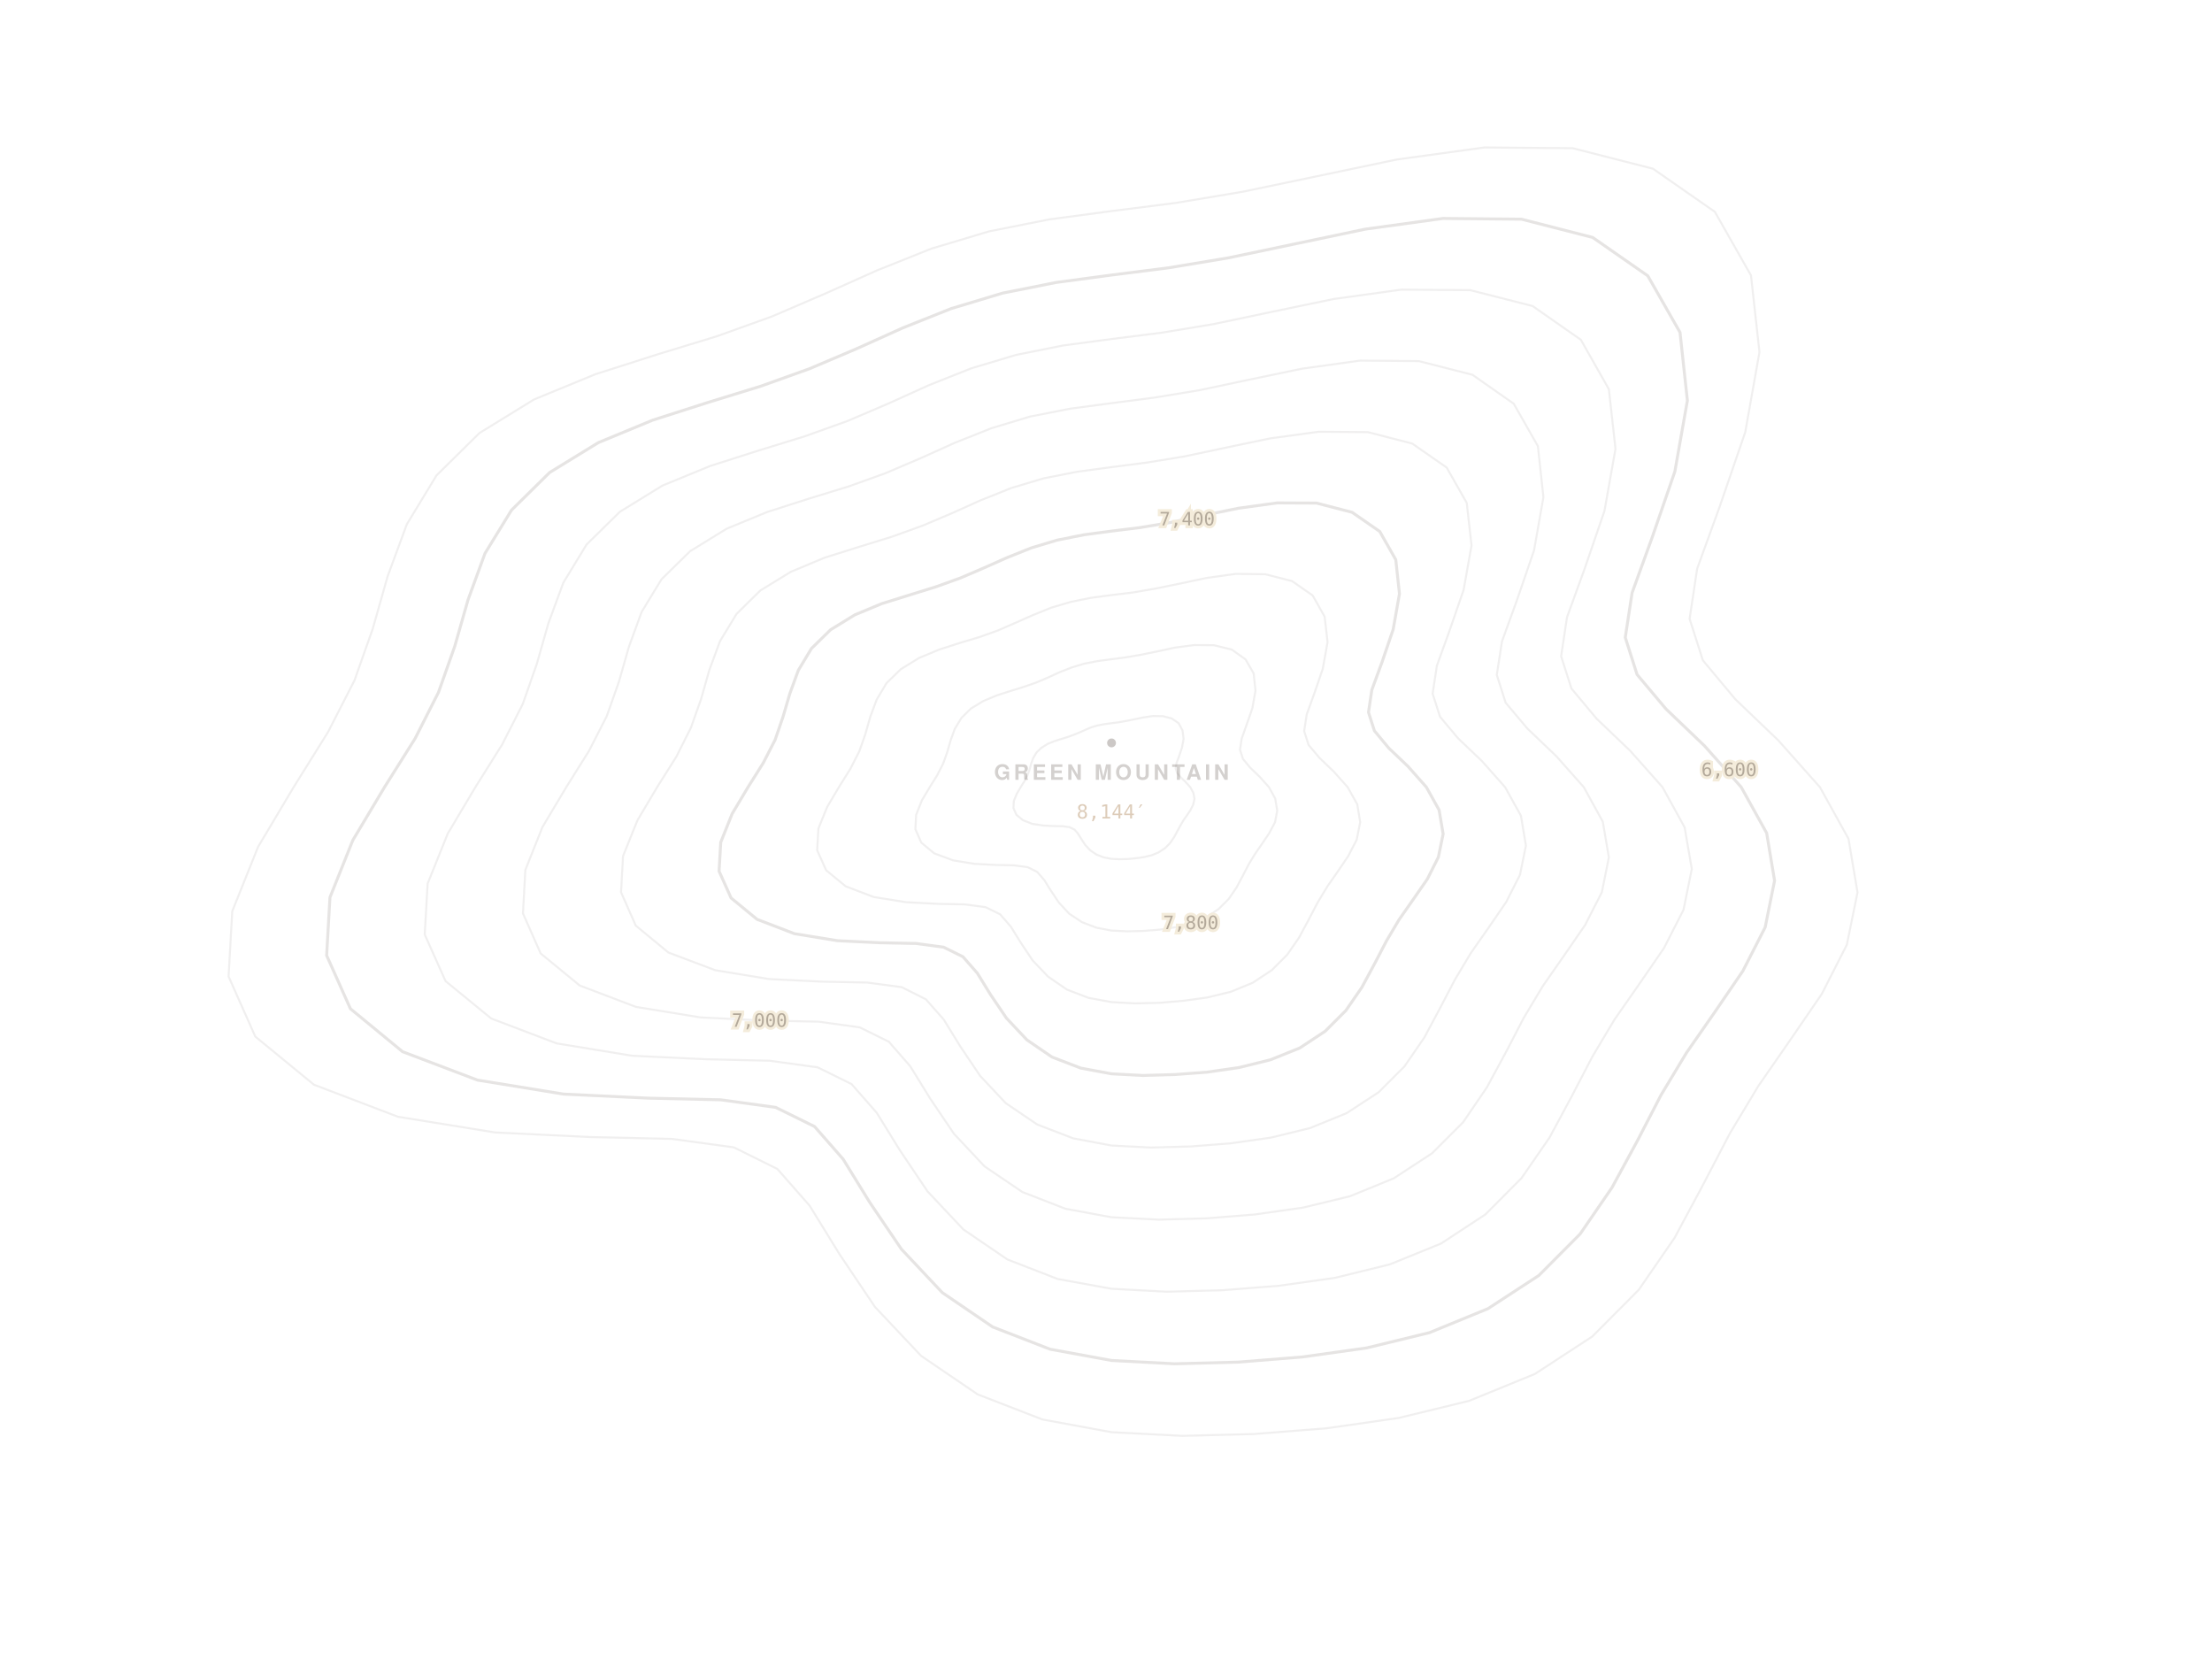
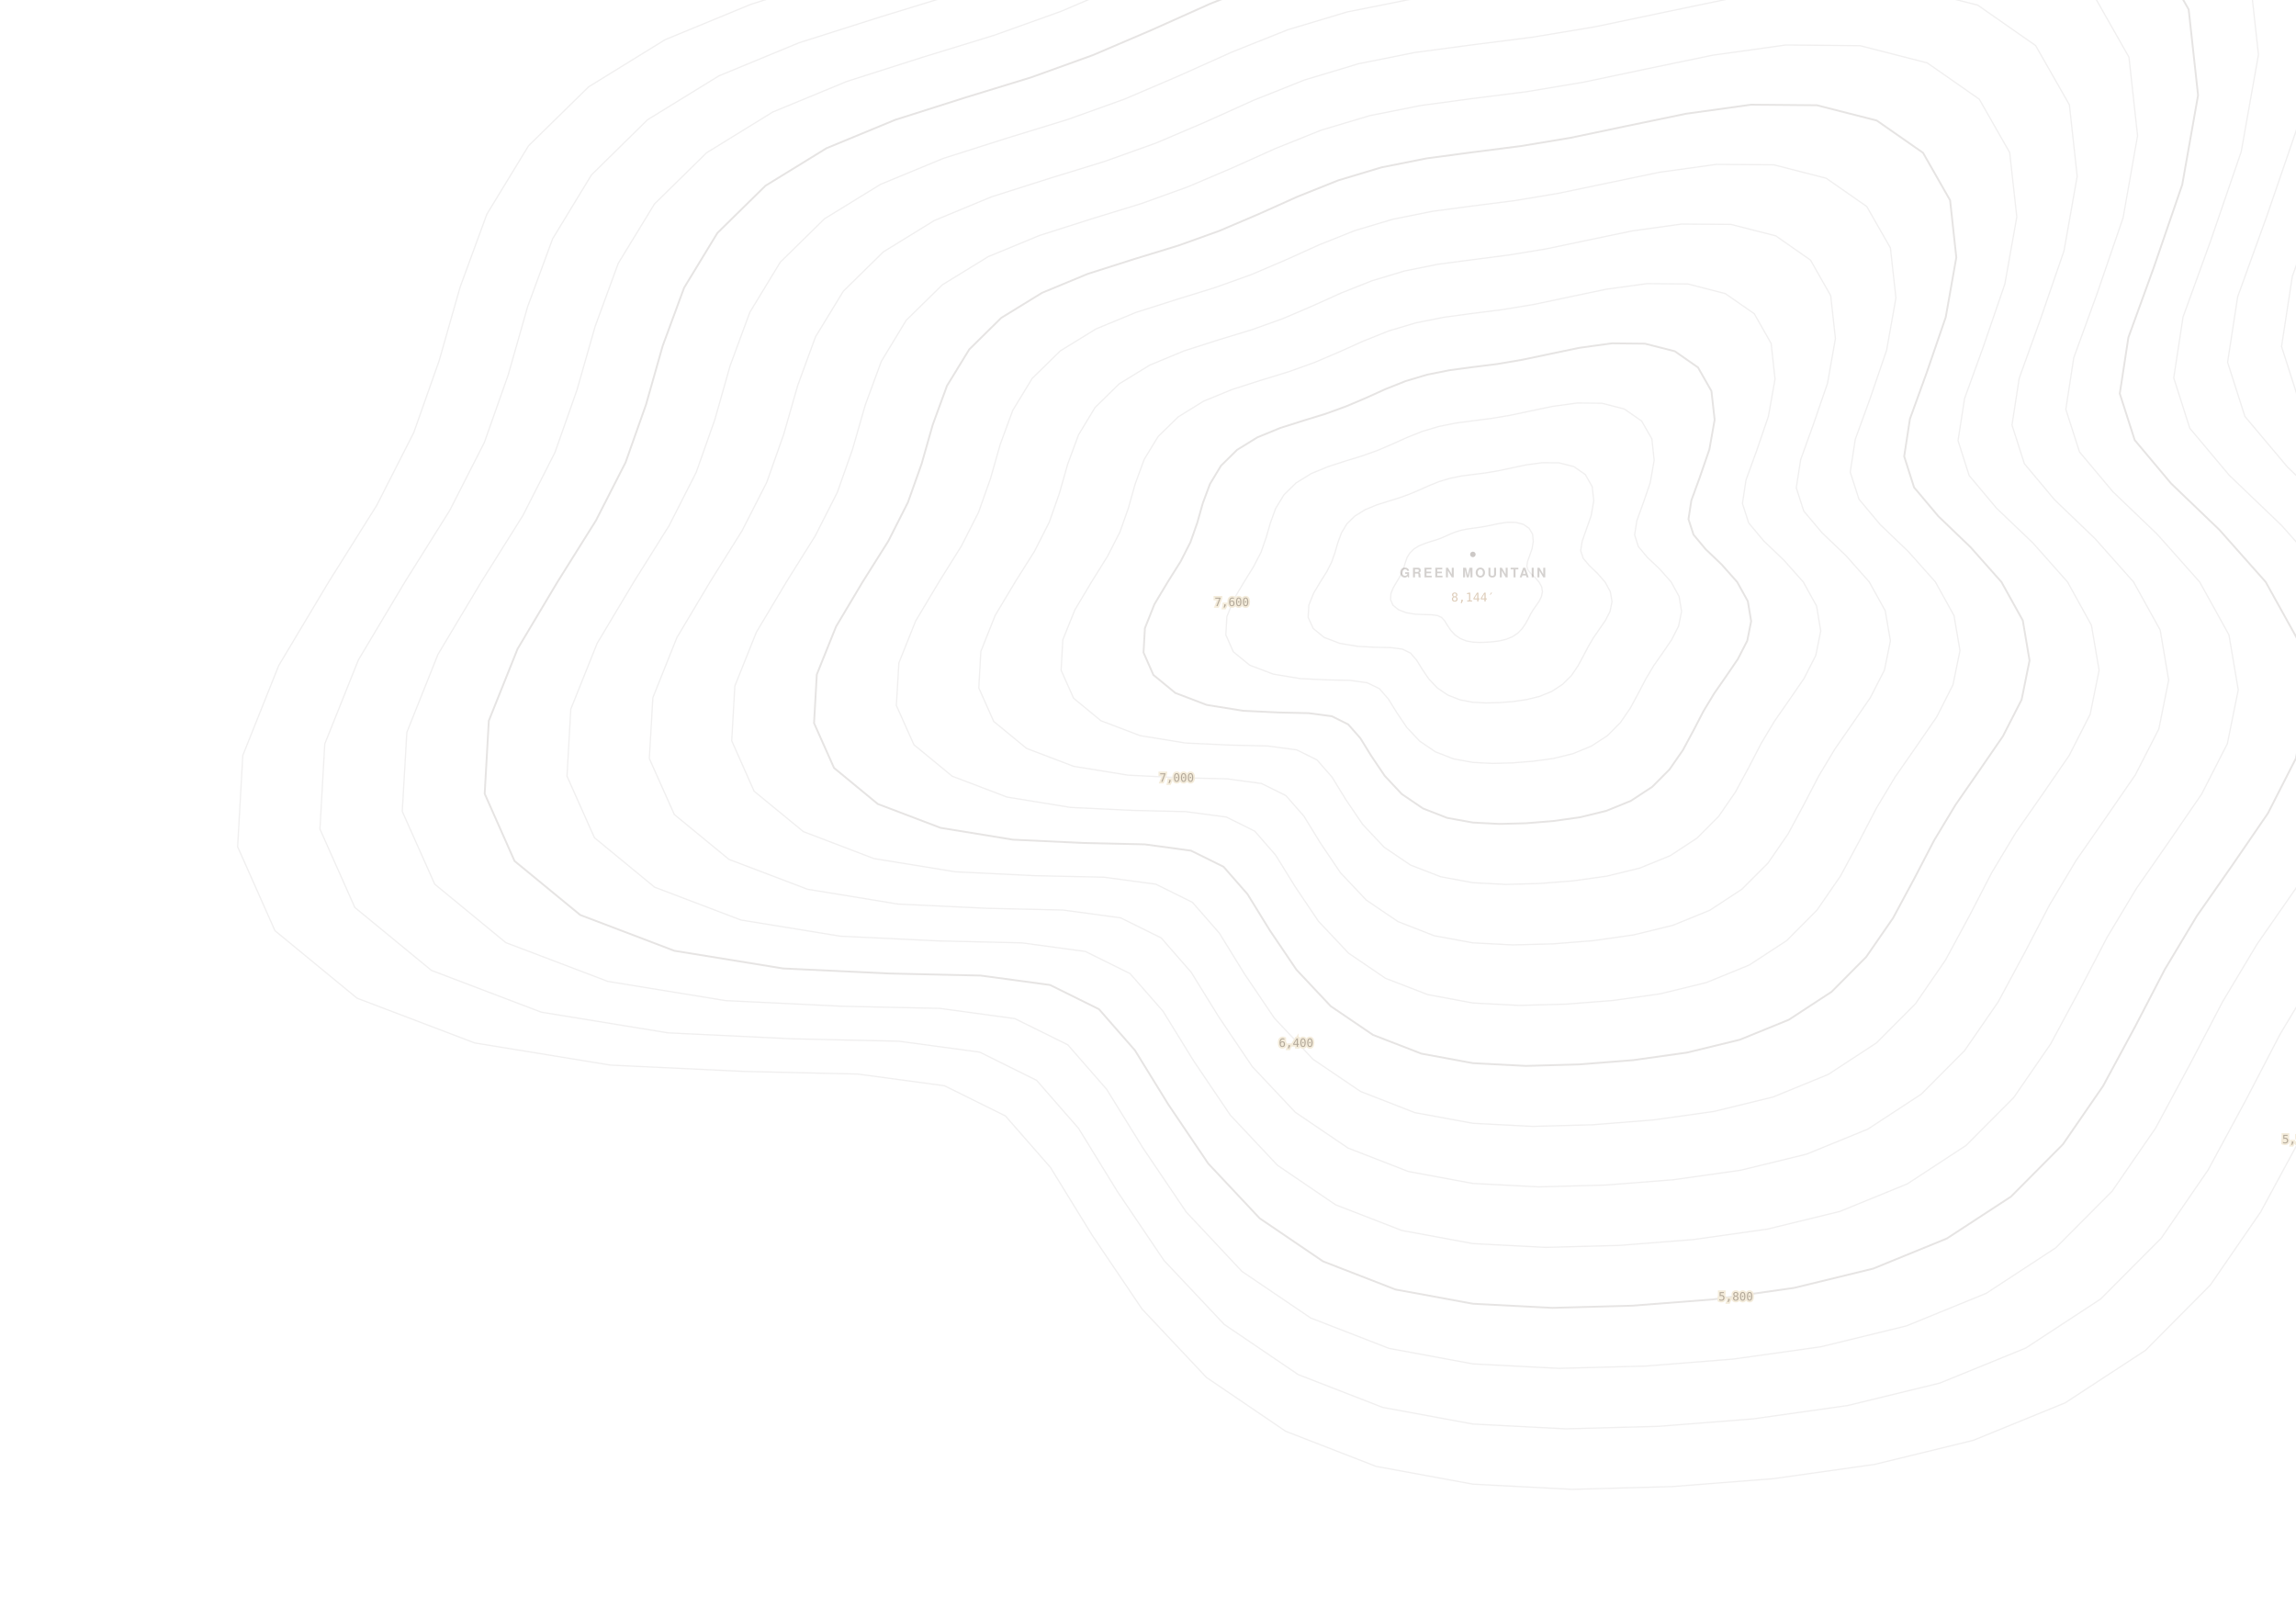
- <svg xmlns="http://www.w3.org/2000/svg" width="1200" height="900" viewBox="0 0 1200 900">
+ <svg xmlns="http://www.w3.org/2000/svg" width="2000" height="1400" viewBox="0 0 2000 1400">
  <style>
  .c  { fill:none; stroke:#2A1B11; stroke-opacity:0.07; stroke-width:1.1; }
  .ix { fill:none; stroke:#2A1B11; stroke-opacity:0.12; stroke-width:1.6; }
  .ct { font:500 10px 'IBM Plex Mono',ui-monospace,monospace; fill:#2A1B11; fill-opacity:0.32;
        stroke:#F4ECDB; stroke-width:3; paint-order:stroke; }
  .pk { font:600 11.5px 'Inter Tight','Helvetica Neue',sans-serif; letter-spacing:0.15em; fill:#2A1B11; fill-opacity:0.2; }
  .el { font:500 10.5px 'IBM Plex Mono',ui-monospace,monospace; fill:#9C6A33; fill-opacity:0.34; }
  .dot { fill:#2A1B11; fill-opacity:0.24; }
</style>
-   <path class="c" d="M645.7,427.0 L647.4,430.1 L648.0,433.3 L647.3,436.5 L645.8,439.5 L643.9,442.3 L642.0,445.0 L640.3,447.9 L638.7,450.9 L636.9,454.2 L634.8,457.3 L632.0,460.1 L628.5,462.4 L624.6,464.0 L620.3,465.0 L615.9,465.6 L611.6,466.0 L607.3,466.1 L603.0,465.9 L598.8,465.1 L594.9,463.6 L591.5,461.3 L588.7,458.3 L586.6,455.1 L584.8,452.2 L582.9,450.0 L580.2,448.7 L576.5,448.2 L571.6,448.1 L565.8,447.8 L560.0,446.9 L554.9,444.9 L551.4,442.0 L549.8,438.4 L550.0,434.5 L551.6,430.6 L553.7,427.0 L555.8,423.7 L557.4,420.6 L558.5,417.5 L559.4,414.3 L560.5,411.2 L562.3,408.2 L564.9,405.7 L568.2,403.6 L571.9,402.1 L575.6,400.9 L579.2,399.8 L582.5,398.6 L585.7,397.3 L588.8,395.9 L592.1,394.5 L595.6,393.5 L599.3,392.8 L603.0,392.3 L606.9,391.8 L610.9,391.1 L615.3,390.2 L620.2,389.2 L625.5,388.4 L630.8,388.5 L635.6,389.7 L639.4,392.3 L641.5,396.2 L642.1,400.8 L641.2,405.6 L639.7,410.1 L638.3,413.8 L637.8,416.9 L638.6,419.4 L640.6,421.7 L643.2,424.2 L645.7,427.0 Z" />
-   <path class="c" d="M688.4,427.0 L691.8,433.2 L692.9,439.7 L691.7,446.0 L688.6,451.9 L684.8,457.5 L681.0,463.0 L677.5,468.7 L674.3,474.9 L670.9,481.3 L666.6,487.6 L661.0,493.2 L654.0,497.7 L646.1,501.0 L637.6,503.0 L628.9,504.3 L620.2,505.0 L611.6,505.2 L603.0,504.8 L594.7,503.2 L586.9,500.2 L580.0,495.6 L574.5,489.7 L570.2,483.3 L566.6,477.5 L562.7,473.0 L557.5,470.4 L550.0,469.4 L540.2,469.2 L528.7,468.6 L517.0,466.7 L506.8,462.9 L499.8,457.1 L496.6,449.8 L497.0,442.0 L500.1,434.2 L504.4,427.0 L508.5,420.4 L511.7,414.1 L513.9,407.9 L515.7,401.6 L518.0,395.3 L521.6,389.4 L526.8,384.3 L533.4,380.3 L540.8,377.2 L548.3,374.8 L555.4,372.6 L562.0,370.3 L568.4,367.6 L574.7,364.7 L581.3,362.1 L588.2,360.0 L595.5,358.6 L603.0,357.6 L610.7,356.6 L618.8,355.2 L627.7,353.4 L637.4,351.3 L648.0,349.9 L658.6,350.0 L668.3,352.4 L675.7,357.7 L680.1,365.3 L681.1,374.6 L679.4,384.2 L676.3,393.1 L673.6,400.7 L672.7,406.7 L674.3,411.7 L678.2,416.4 L683.4,421.4 L688.4,427.0 Z" />
-   <path class="c" d="M731.1,427.0 L736.3,436.3 L737.9,446.0 L736.0,455.5 L731.4,464.4 L725.7,472.8 L720.0,481.0 L714.8,489.6 L710.0,498.8 L704.8,508.5 L698.3,517.9 L689.9,526.3 L679.6,533.1 L667.7,538.0 L654.9,541.1 L641.8,542.9 L628.8,544.0 L615.8,544.3 L603.0,543.6 L590.5,541.3 L578.8,536.8 L568.6,529.8 L560.2,521.0 L553.8,511.4 L548.4,502.7 L542.6,496.0 L534.7,492.1 L523.5,490.6 L508.7,490.3 L491.5,489.4 L474.0,486.6 L458.8,480.8 L448.2,472.1 L443.3,461.2 L444.0,449.4 L448.7,437.8 L455.1,427.0 L461.3,417.1 L466.1,407.7 L469.4,398.4 L472.1,388.9 L475.6,379.5 L480.9,370.6 L488.7,363.0 L498.6,356.9 L509.7,352.3 L520.9,348.7 L531.6,345.5 L541.6,341.9 L551.0,337.8 L560.5,333.6 L570.4,329.6 L580.9,326.5 L591.8,324.3 L603.0,322.8 L614.6,321.4 L626.7,319.3 L640.0,316.6 L654.6,313.5 L670.4,311.3 L686.4,311.5 L700.9,315.2 L712.1,323.0 L718.6,334.5 L720.2,348.3 L717.6,362.8 L713.0,376.2 L708.9,387.5 L707.5,396.6 L709.9,404.1 L715.8,411.1 L723.6,418.6 L731.1,427.0 Z" />
-   <path class="ix" d="M773.8,427.0 L780.7,439.4 L782.9,452.4 L780.3,465.0 L774.3,476.9 L766.6,488.0 L758.9,499.0 L752.1,510.5 L745.7,522.8 L738.8,535.6 L730.1,548.2 L718.9,559.4 L705.1,568.5 L689.2,574.9 L672.2,579.1 L654.8,581.6 L637.4,582.9 L620.1,583.4 L603.0,582.5 L586.3,579.4 L570.7,573.4 L557.1,564.1 L546.0,552.3 L537.4,539.6 L530.2,527.9 L522.4,519.0 L511.9,513.8 L497.0,511.8 L477.3,511.4 L454.4,510.3 L431.0,506.5 L410.7,498.7 L396.6,487.1 L390.1,472.6 L391.0,456.9 L397.2,441.4 L405.8,427.0 L414.1,413.8 L420.5,401.3 L424.8,388.8 L428.5,376.2 L433.1,363.6 L440.2,351.8 L450.6,341.6 L463.8,333.5 L478.5,327.4 L493.6,322.7 L507.8,318.3 L521.1,313.5 L533.7,308.1 L546.3,302.5 L559.5,297.2 L573.5,293.0 L588.0,290.1 L603.0,288.1 L618.4,286.2 L634.6,283.5 L652.3,279.7 L671.8,275.7 L692.9,272.8 L714.2,272.9 L733.5,277.9 L748.5,288.3 L757.2,303.6 L759.2,322.1 L755.8,341.4 L749.7,359.3 L744.2,374.3 L742.4,386.4 L745.6,396.4 L753.4,405.8 L763.8,415.7 L773.8,427.0 Z" />
-   <path class="c" d="M816.5,427.0 L825.1,442.5 L827.8,458.7 L824.6,474.5 L817.1,489.3 L807.5,503.3 L797.9,517.0 L789.3,531.4 L781.3,546.7 L772.7,562.8 L761.9,578.5 L747.9,592.5 L730.6,603.8 L710.8,611.9 L689.5,617.1 L667.7,620.2 L646.0,621.9 L624.4,622.5 L603.0,621.4 L582.2,617.5 L562.7,610.0 L545.6,598.4 L531.7,583.6 L521.0,567.7 L512.0,553.1 L502.3,542.1 L489.2,535.5 L470.5,533.0 L445.9,532.5 L417.2,531.1 L388.0,526.3 L362.6,516.7 L344.9,502.1 L336.9,484.0 L338.0,464.4 L345.8,445.0 L356.5,427.0 L366.9,410.5 L374.8,394.8 L380.3,379.3 L384.8,363.5 L390.6,347.8 L399.6,333.0 L412.5,320.3 L429.0,310.2 L447.4,302.5 L466.2,296.6 L484.0,291.1 L500.6,285.1 L516.4,278.4 L532.2,271.3 L548.7,264.7 L566.1,259.5 L584.3,255.9 L603.0,253.4 L622.3,250.9 L642.5,247.6 L664.7,242.9 L689.1,237.8 L715.4,234.2 L742.0,234.4 L766.1,240.6 L784.8,253.6 L795.7,272.8 L798.3,295.9 L794.0,320.0 L786.3,342.3 L779.5,361.1 L777.2,376.3 L781.2,388.8 L791.0,400.5 L804.0,412.9 L816.5,427.0 Z" />
-   <path class="c" d="M859.2,427.0 L869.5,445.7 L872.8,465.1 L869.0,484.0 L859.9,501.8 L848.4,518.5 L836.9,535.0 L826.6,552.2 L817.0,570.7 L806.6,589.9 L793.7,608.8 L776.9,625.6 L756.1,639.2 L732.4,648.9 L706.8,655.1 L680.7,658.8 L654.6,660.9 L628.7,661.6 L603.0,660.3 L578.0,655.7 L554.6,646.6 L534.1,632.7 L517.5,615.0 L504.6,595.9 L493.8,578.4 L482.2,565.1 L466.4,557.3 L444.0,554.2 L414.5,553.6 L380.0,551.9 L345.0,546.2 L314.5,534.6 L293.3,517.2 L283.7,495.5 L285.0,471.9 L294.3,448.6 L307.2,427.0 L319.6,407.2 L329.2,388.4 L335.8,369.7 L341.2,350.8 L348.1,331.9 L358.9,314.2 L374.4,299.0 L394.2,286.8 L416.3,277.7 L438.8,270.5 L460.3,263.9 L480.1,256.8 L499.1,248.7 L518.0,240.2 L537.8,232.3 L558.7,226.0 L580.5,221.7 L603.0,218.7 L626.1,215.7 L650.5,211.7 L677.0,206.1 L706.3,200.0 L737.9,195.6 L769.8,195.9 L798.8,203.3 L821.2,219.0 L834.3,242.0 L837.3,269.7 L832.2,298.6 L823.0,325.4 L814.8,348.0 L812.0,366.1 L816.8,381.2 L828.6,395.2 L844.2,410.1 L859.2,427.0 Z" />
-   <path class="c" d="M901.9,427.0 L913.9,448.8 L917.8,471.4 L913.3,493.5 L902.7,514.3 L889.3,533.8 L875.9,553.0 L863.9,573.1 L852.7,594.6 L840.6,617.1 L825.4,639.1 L805.8,658.8 L781.7,674.6 L753.9,685.9 L724.1,693.2 L693.6,697.5 L663.1,699.9 L632.9,700.7 L603.0,699.1 L573.8,693.8 L546.5,683.2 L522.6,666.9 L503.2,646.3 L488.2,624.0 L475.6,603.6 L462.0,588.1 L443.6,579.0 L417.5,575.4 L383.1,574.6 L342.9,572.7 L302.0,566.0 L266.5,552.5 L241.7,532.2 L230.4,506.9 L232.0,479.3 L242.9,452.2 L257.9,427.0 L272.4,403.9 L283.6,381.9 L291.2,360.2 L297.5,338.1 L305.6,316.1 L318.2,295.4 L336.3,277.6 L359.4,263.4 L385.2,252.8 L411.5,244.4 L436.5,236.7 L459.7,228.4 L481.7,219.0 L503.8,209.0 L526.9,199.8 L551.3,192.5 L576.8,187.4 L603.0,183.9 L630.0,180.5 L658.4,175.8 L689.3,169.3 L723.5,162.2 L760.3,157.1 L797.6,157.4 L831.4,166.0 L857.6,184.3 L872.8,211.1 L876.4,243.5 L870.4,277.2 L859.7,308.4 L850.1,334.8 L846.9,356.0 L852.5,373.5 L866.2,389.9 L884.4,407.3 L901.9,427.0 Z" />
-   <path class="ix" d="M944.6,427.0 L958.4,451.9 L962.7,477.7 L957.6,503.0 L945.5,526.7 L930.2,549.1 L914.9,571.1 L901.1,594.0 L888.4,618.6 L874.5,644.2 L857.2,669.4 L834.8,691.9 L807.2,709.9 L775.5,722.9 L741.4,731.2 L706.5,736.1 L671.7,738.9 L637.2,739.8 L603.0,738.0 L569.7,731.9 L538.5,719.8 L511.2,701.2 L489.0,677.6 L471.8,652.2 L457.4,628.8 L441.9,611.1 L420.8,600.7 L391.0,596.6 L351.6,595.7 L305.7,593.5 L259.0,585.9 L218.4,570.5 L190.1,547.2 L177.2,518.3 L179.0,486.8 L191.4,455.8 L208.6,427.0 L225.2,400.6 L237.9,375.5 L246.7,350.6 L253.9,325.4 L263.1,300.2 L277.5,276.7 L298.2,256.3 L324.6,240.1 L354.1,227.9 L384.1,218.3 L412.7,209.5 L439.2,200.0 L464.4,189.3 L489.7,177.9 L516.0,167.4 L543.9,159.0 L573.1,153.2 L603.0,149.2 L633.8,145.3 L666.3,139.9 L701.6,132.5 L740.7,124.3 L782.8,118.5 L825.4,118.9 L864.0,128.8 L893.9,149.6 L911.4,180.3 L915.4,217.3 L908.6,255.8 L896.3,291.5 L885.4,321.6 L881.7,345.8 L888.1,365.9 L903.8,384.6 L924.6,404.5 L944.6,427.0 Z" />
-   <path class="c" d="M987.3,427.0 L1002.8,455.0 L1007.7,484.1 L1001.9,512.5 L988.3,539.2 L971.1,564.3 L953.9,589.1 L938.4,614.9 L924.0,642.5 L908.5,671.4 L889.0,699.7 L863.8,725.0 L832.7,745.3 L797.0,759.9 L758.7,769.2 L719.5,774.8 L680.3,777.9 L641.5,778.9 L603.0,776.9 L565.5,770.0 L530.4,756.4 L499.7,735.5 L474.7,709.0 L455.4,680.3 L439.2,654.0 L421.7,634.1 L398.1,622.4 L364.5,617.8 L320.2,616.8 L268.5,614.3 L215.9,605.8 L170.3,588.4 L138.5,562.3 L124.0,529.7 L126.0,494.3 L140.0,459.4 L159.3,427.0 L177.9,397.2 L192.3,369.1 L202.2,341.1 L210.3,312.6 L220.7,284.4 L236.8,257.9 L260.1,234.9 L289.7,216.7 L323.0,203.0 L356.8,192.2 L388.9,182.4 L418.7,171.7 L447.1,159.5 L475.5,146.8 L505.2,134.9 L536.6,125.5 L569.3,119.0 L603.0,114.5 L637.7,110.1 L674.2,104.0 L714.0,95.7 L757.9,86.5 L805.3,80.0 L853.2,80.4 L896.7,91.5 L930.3,114.9 L949.9,149.4 L954.5,191.0 L946.8,234.4 L933.0,274.6 L920.7,308.5 L916.6,335.7 L923.8,358.2 L941.4,379.3 L964.8,401.7 L987.3,427.0 Z" />
-   <text class="ct" x="646" y="504" text-anchor="middle">7,800</text>
-   <text class="ct" x="644" y="285" text-anchor="middle">7,400</text>
-   <text class="ct" x="412" y="557" text-anchor="middle">7,000</text>
-   <text class="ct" x="938" y="421" text-anchor="middle">6,600</text>
-   <circle class="dot" cx="603" cy="403" r="2.4" />
-   <text class="pk" x="603" y="423" text-anchor="middle">GREEN MOUNTAIN</text>
-   <text class="el" x="603" y="444" text-anchor="middle">8,144′</text>
+   <path class="c" d="M1340.6,507.0 L1342.9,511.2 L1343.6,515.5 L1342.7,519.8 L1340.7,523.8 L1338.1,527.6 L1335.5,531.3 L1333.2,535.1 L1331.1,539.3 L1328.7,543.6 L1325.8,547.8 L1322.1,551.6 L1317.4,554.7 L1312.1,556.9 L1306.3,558.3 L1300.4,559.1 L1294.6,559.5 L1288.8,559.7 L1283.0,559.4 L1277.4,558.4 L1272.1,556.3 L1267.5,553.2 L1263.8,549.2 L1260.9,544.9 L1258.5,541.0 L1255.9,538.0 L1252.3,536.3 L1247.3,535.6 L1240.7,535.4 L1232.9,535.1 L1225.0,533.8 L1218.2,531.2 L1213.4,527.3 L1211.3,522.4 L1211.6,517.1 L1213.7,511.9 L1216.6,507.0 L1219.3,502.5 L1221.5,498.3 L1223.0,494.1 L1224.2,489.9 L1225.7,485.6 L1228.2,481.7 L1231.7,478.2 L1236.1,475.5 L1241.1,473.5 L1246.1,471.8 L1250.9,470.4 L1255.4,468.8 L1259.7,466.9 L1263.9,465.0 L1268.3,463.3 L1273.0,461.9 L1278.0,460.9 L1283.0,460.2 L1288.2,459.5 L1293.7,458.6 L1299.6,457.4 L1306.2,456.0 L1313.3,455.0 L1320.5,455.1 L1327.0,456.8 L1332.0,460.3 L1335.0,465.4 L1335.6,471.7 L1334.5,478.2 L1332.4,484.2 L1330.6,489.2 L1330.0,493.3 L1331.0,496.7 L1333.7,499.9 L1337.2,503.2 L1340.6,507.0 Z" />
+   <path class="c" d="M1398.1,507.0 L1402.7,515.4 L1404.2,524.1 L1402.5,532.6 L1398.4,540.6 L1393.2,548.1 L1388.1,555.5 L1383.5,563.3 L1379.2,571.5 L1374.5,580.2 L1368.7,588.7 L1361.1,596.2 L1351.8,602.3 L1341.1,606.7 L1329.6,609.5 L1317.9,611.2 L1306.2,612.1 L1294.5,612.4 L1283.0,611.8 L1271.8,609.7 L1261.3,605.6 L1252.1,599.4 L1244.6,591.5 L1238.8,582.9 L1233.9,575.0 L1228.7,569.0 L1221.6,565.5 L1211.6,564.2 L1198.3,563.9 L1182.8,563.1 L1167.1,560.5 L1153.4,555.3 L1143.9,547.5 L1139.5,537.8 L1140.1,527.2 L1144.3,516.7 L1150.1,507.0 L1155.7,498.1 L1160.0,489.6 L1162.9,481.3 L1165.4,472.7 L1168.5,464.3 L1173.3,456.3 L1180.3,449.5 L1189.2,444.0 L1199.1,439.9 L1209.2,436.7 L1218.9,433.7 L1227.8,430.5 L1236.3,426.9 L1244.8,423.1 L1253.7,419.5 L1263.1,416.7 L1272.9,414.7 L1283.0,413.4 L1293.4,412.1 L1304.3,410.3 L1316.2,407.8 L1329.4,405.0 L1343.6,403.1 L1357.9,403.2 L1371.0,406.5 L1381.0,413.5 L1386.9,423.9 L1388.3,436.3 L1386.0,449.3 L1381.8,461.3 L1378.2,471.5 L1376.9,479.7 L1379.1,486.4 L1384.4,492.7 L1391.4,499.4 L1398.1,507.0 Z" />
+   <path class="c" d="M1455.7,507.0 L1462.6,519.6 L1464.8,532.6 L1462.2,545.4 L1456.1,557.4 L1448.4,568.7 L1440.6,579.8 L1433.7,591.4 L1427.2,603.8 L1420.2,616.8 L1411.5,629.5 L1400.2,640.9 L1386.2,650.0 L1370.2,656.6 L1353.0,660.8 L1335.3,663.2 L1317.7,664.6 L1300.3,665.1 L1283.0,664.2 L1266.1,661.1 L1250.4,655.0 L1236.6,645.6 L1225.4,633.7 L1216.7,620.8 L1209.4,609.0 L1201.6,600.0 L1190.9,594.8 L1175.8,592.7 L1156.0,592.3 L1132.7,591.2 L1109.1,587.3 L1088.6,579.5 L1074.3,567.8 L1067.8,553.1 L1068.7,537.2 L1075.0,521.6 L1083.7,507.0 L1092.0,493.6 L1098.5,481.0 L1102.9,468.4 L1106.6,455.6 L1111.2,442.9 L1118.5,431.0 L1129.0,420.7 L1142.3,412.5 L1157.2,406.4 L1172.4,401.5 L1186.8,397.1 L1200.2,392.3 L1213.0,386.8 L1225.7,381.1 L1239.0,375.8 L1253.1,371.6 L1267.9,368.6 L1283.0,366.6 L1298.6,364.6 L1315.0,361.9 L1332.9,358.1 L1352.6,354.0 L1373.9,351.1 L1395.4,351.3 L1414.9,356.3 L1430.0,366.8 L1438.9,382.3 L1440.9,401.0 L1437.5,420.5 L1431.3,438.5 L1425.8,453.7 L1423.9,466.0 L1427.1,476.1 L1435.0,485.6 L1445.6,495.6 L1455.7,507.0 Z" />
+   <path class="ix" d="M1513.2,507.0 L1522.5,523.8 L1525.4,541.2 L1522.0,558.2 L1513.8,574.2 L1503.5,589.3 L1493.2,604.1 L1483.9,619.5 L1475.3,636.1 L1466.0,653.4 L1454.3,670.3 L1439.2,685.5 L1420.6,697.7 L1399.2,706.4 L1376.3,712.0 L1352.8,715.3 L1329.3,717.2 L1306.1,717.8 L1283.0,716.6 L1260.5,712.5 L1239.5,704.3 L1221.1,691.8 L1206.2,675.9 L1194.6,658.7 L1184.9,643.0 L1174.4,631.1 L1160.2,624.0 L1140.1,621.3 L1113.6,620.7 L1082.7,619.2 L1051.1,614.1 L1023.8,603.7 L1004.7,588.0 L996.1,568.5 L997.3,547.3 L1005.6,526.4 L1017.2,507.0 L1028.4,489.2 L1037.0,472.3 L1042.9,455.5 L1047.7,438.5 L1054.0,421.6 L1063.6,405.7 L1077.6,391.9 L1095.3,381.0 L1115.3,372.8 L1135.5,366.4 L1154.7,360.5 L1172.6,354.0 L1189.6,346.8 L1206.6,339.1 L1224.4,332.0 L1243.2,326.4 L1262.8,322.5 L1283.0,319.8 L1303.8,317.2 L1325.6,313.5 L1349.5,308.5 L1375.8,303.0 L1404.2,299.1 L1432.9,299.4 L1458.9,306.0 L1479.1,320.1 L1490.8,340.7 L1493.6,365.7 L1489.0,391.6 L1480.7,415.7 L1473.3,436.0 L1470.8,452.3 L1475.2,465.8 L1485.7,478.4 L1499.7,491.8 L1513.2,507.0 Z" />
+   <path class="c" d="M1570.8,507.0 L1582.4,528.0 L1586.0,549.7 L1581.7,571.0 L1571.5,591.0 L1558.6,609.8 L1545.7,628.3 L1534.1,647.7 L1523.4,668.4 L1511.7,690.0 L1497.1,711.2 L1478.3,730.1 L1455.0,745.4 L1428.3,756.3 L1399.6,763.3 L1370.2,767.4 L1340.9,769.7 L1311.8,770.5 L1283.0,769.0 L1254.9,763.8 L1228.6,753.6 L1205.6,738.0 L1186.9,718.1 L1172.4,696.7 L1160.3,677.0 L1147.3,662.1 L1129.6,653.3 L1104.4,649.9 L1071.3,649.1 L1032.6,647.3 L993.2,640.9 L959.0,627.9 L935.2,608.3 L924.3,583.9 L925.8,557.4 L936.3,531.3 L950.8,507.0 L964.7,484.7 L975.5,463.6 L982.9,442.7 L988.9,421.4 L996.7,400.2 L1008.8,380.3 L1026.3,363.2 L1048.4,349.5 L1073.3,339.3 L1098.6,331.2 L1122.7,323.8 L1145.0,315.8 L1166.3,306.7 L1187.5,297.2 L1209.7,288.3 L1233.2,281.3 L1257.8,276.4 L1283.0,273.0 L1309.0,269.7 L1336.3,265.2 L1366.1,258.9 L1399.0,252.0 L1434.5,247.1 L1470.3,247.4 L1502.9,255.8 L1528.1,273.3 L1542.8,299.2 L1546.2,330.3 L1540.4,362.8 L1530.1,392.9 L1520.9,418.2 L1517.8,438.6 L1523.2,455.5 L1536.4,471.3 L1553.9,488.0 L1570.8,507.0 Z" />
+   <path class="c" d="M1628.3,507.0 L1642.2,532.1 L1646.7,558.3 L1641.5,583.8 L1629.2,607.8 L1613.7,630.4 L1598.3,652.6 L1584.4,675.8 L1571.5,700.6 L1557.5,726.6 L1540.0,752.0 L1517.3,774.7 L1489.4,793.0 L1457.3,806.1 L1422.9,814.5 L1387.7,819.5 L1352.5,822.3 L1317.6,823.2 L1283.0,821.4 L1249.3,815.2 L1217.8,802.9 L1190.2,784.2 L1167.7,760.4 L1150.3,734.6 L1135.8,711.0 L1120.1,693.1 L1098.9,682.6 L1068.7,678.5 L1028.9,677.6 L982.5,675.3 L935.2,667.6 L894.2,652.0 L865.6,628.5 L852.6,599.3 L854.4,567.5 L866.9,536.1 L884.3,507.0 L901.1,480.3 L914.0,454.9 L922.8,429.8 L930.1,404.2 L939.5,378.8 L953.9,355.0 L974.9,334.4 L1001.5,318.1 L1031.4,305.7 L1061.7,296.0 L1090.6,287.2 L1117.4,277.6 L1142.9,266.7 L1168.4,255.2 L1195.1,244.6 L1223.3,236.1 L1252.7,230.2 L1283.0,226.2 L1314.1,222.2 L1347.0,216.8 L1382.7,209.3 L1422.2,201.1 L1464.8,195.2 L1507.8,195.5 L1546.9,205.5 L1577.1,226.6 L1594.7,257.6 L1598.8,295.0 L1591.9,334.0 L1579.5,370.0 L1568.5,400.5 L1564.7,425.0 L1571.2,445.2 L1587.1,464.1 L1608.1,484.2 L1628.3,507.0 Z" />
+   <path class="c" d="M1685.9,507.0 L1702.1,536.3 L1707.3,566.8 L1701.2,596.6 L1687.0,624.6 L1668.9,650.9 L1650.8,676.9 L1634.6,703.9 L1619.5,732.9 L1603.2,763.2 L1582.8,792.8 L1556.4,819.4 L1523.8,840.7 L1486.4,856.0 L1446.2,865.8 L1405.1,871.6 L1364.1,874.8 L1323.3,875.9 L1283.0,873.8 L1243.7,866.5 L1206.9,852.3 L1174.7,830.4 L1148.5,802.6 L1128.2,772.5 L1111.2,745.0 L1093.0,724.1 L1068.2,711.8 L1032.9,707.1 L986.6,706.0 L932.4,703.4 L877.2,694.4 L829.4,676.2 L796.1,648.8 L780.8,614.6 L783.0,577.5 L797.6,541.0 L817.9,507.0 L837.4,475.8 L852.4,446.3 L862.8,416.9 L871.3,387.1 L882.2,357.5 L899.1,329.7 L923.6,305.7 L954.6,286.6 L989.4,272.2 L1024.9,260.9 L1058.5,250.5 L1089.8,239.3 L1119.6,226.6 L1149.3,213.2 L1180.4,200.8 L1213.3,191.0 L1247.7,184.1 L1283.0,179.4 L1319.3,174.8 L1357.6,168.4 L1399.3,159.7 L1445.4,150.1 L1495.1,143.2 L1545.2,143.6 L1590.8,155.3 L1626.1,179.9 L1646.7,216.0 L1651.5,259.6 L1643.4,305.1 L1629.0,347.2 L1616.1,382.7 L1611.7,411.3 L1619.3,434.9 L1637.8,457.0 L1662.3,480.5 L1685.9,507.0 Z" />
+   <path class="ix" d="M1743.4,507.0 L1762.0,540.5 L1767.9,575.4 L1761.0,609.5 L1744.7,641.4 L1724.0,671.5 L1703.4,701.2 L1684.8,732.1 L1667.6,765.2 L1649.0,799.8 L1625.6,833.7 L1595.5,864.0 L1558.2,888.4 L1515.5,905.8 L1469.5,917.0 L1422.5,923.6 L1375.6,927.3 L1329.1,928.6 L1283.0,926.2 L1238.1,917.9 L1196.0,901.6 L1159.2,876.6 L1129.3,844.8 L1106.1,810.5 L1086.7,779.0 L1065.8,755.1 L1037.5,741.1 L997.2,735.6 L944.2,734.4 L882.3,731.5 L819.3,721.2 L764.6,700.4 L726.5,669.0 L709.1,630.0 L711.5,587.6 L728.3,545.8 L751.4,507.0 L773.8,471.4 L790.9,437.6 L802.8,404.1 L812.5,370.0 L824.9,336.1 L844.3,304.4 L872.2,276.9 L907.7,255.1 L947.5,238.6 L988.0,225.7 L1026.5,213.9 L1062.2,201.1 L1096.2,186.6 L1130.3,171.3 L1165.8,157.1 L1203.4,145.8 L1242.6,138.0 L1283.0,132.6 L1324.5,127.3 L1368.3,120.0 L1416.0,110.0 L1468.6,99.1 L1525.4,91.2 L1582.7,91.7 L1634.8,105.0 L1675.1,133.1 L1698.7,174.5 L1704.1,224.3 L1694.9,276.3 L1678.4,324.4 L1663.7,365.0 L1658.7,397.6 L1667.3,424.6 L1688.5,449.8 L1716.5,476.7 L1743.4,507.0 Z" />
+   <path class="c" d="M1801.0,507.0 L1821.8,544.7 L1828.5,583.9 L1820.7,622.3 L1802.4,658.2 L1779.1,692.1 L1755.9,725.4 L1735.0,760.2 L1715.7,797.5 L1694.7,836.4 L1668.5,874.5 L1634.5,908.6 L1592.6,936.0 L1544.5,955.7 L1492.9,968.3 L1440.0,975.7 L1387.2,979.9 L1334.9,981.3 L1283.0,978.6 L1232.4,969.3 L1185.2,950.9 L1143.7,922.8 L1110.1,887.0 L1084.0,848.4 L1062.2,813.0 L1038.7,786.1 L1006.8,770.3 L961.5,764.2 L901.9,762.9 L832.2,759.5 L761.3,748.0 L699.8,724.5 L656.9,689.3 L637.4,645.4 L640.1,597.7 L658.9,550.7 L685.0,507.0 L710.1,466.9 L729.4,428.9 L742.7,391.2 L753.7,352.9 L767.7,314.8 L789.4,279.0 L820.9,248.1 L860.8,223.6 L905.6,205.1 L951.1,190.6 L994.4,177.3 L1034.6,162.8 L1072.9,146.5 L1111.2,129.3 L1151.1,113.3 L1193.4,100.7 L1237.6,91.9 L1283.0,85.8 L1329.7,79.9 L1378.9,71.7 L1432.6,60.4 L1491.8,48.1 L1555.6,39.2 L1620.2,39.8 L1678.8,54.8 L1724.1,86.4 L1750.6,132.9 L1756.8,189.0 L1746.4,247.4 L1727.8,301.6 L1711.3,347.2 L1705.6,383.9 L1715.3,414.3 L1739.1,442.7 L1770.7,472.9 L1801.0,507.0 Z" />
+   <path class="c" d="M1858.5,507.0 L1881.7,548.9 L1889.1,592.5 L1880.5,635.1 L1860.1,675.0 L1834.2,712.6 L1808.4,749.7 L1785.3,788.4 L1763.8,829.7 L1740.5,873.0 L1711.3,915.3 L1673.6,953.2 L1627.0,983.7 L1573.6,1005.5 L1516.2,1019.5 L1457.4,1027.8 L1398.8,1032.4 L1340.6,1034.0 L1283.0,1031.0 L1226.8,1020.6 L1174.3,1000.2 L1128.3,969.0 L1090.9,929.3 L1061.9,886.3 L1037.6,847.0 L1011.5,817.1 L976.1,799.6 L925.8,792.8 L859.5,791.3 L782.1,787.6 L703.4,774.7 L635.0,748.7 L587.4,709.6 L565.6,660.8 L568.7,607.8 L589.6,555.5 L618.5,507.0 L646.4,462.4 L667.9,420.2 L682.7,378.3 L694.9,335.7 L710.4,293.4 L734.6,253.7 L769.5,219.4 L813.9,192.1 L863.6,171.5 L914.2,155.4 L962.3,140.6 L1007.0,124.6 L1049.5,106.5 L1092.1,87.3 L1136.5,69.6 L1183.5,55.5 L1232.6,45.7 L1283.0,39.0 L1334.9,32.4 L1389.6,23.3 L1449.2,10.8 L1515.0,-2.9 L1585.9,-12.7 L1657.6,-12.1 L1722.8,4.5 L1773.2,39.7 L1802.6,91.3 L1809.4,153.6 L1797.9,218.6 L1777.2,278.7 L1758.9,329.5 L1752.6,370.3 L1763.4,404.0 L1789.8,435.5 L1824.8,469.1 L1858.5,507.0 Z" />
+   <path class="c" d="M1916.1,507.0 L1941.6,553.1 L1949.7,601.0 L1940.2,647.9 L1917.8,691.8 L1889.4,733.2 L1861.0,774.0 L1835.5,816.5 L1811.8,862.0 L1786.2,909.6 L1754.1,956.2 L1712.6,997.9 L1661.4,1031.4 L1602.6,1055.4 L1539.5,1070.8 L1474.9,1079.9 L1410.4,1085.0 L1346.4,1086.7 L1283.0,1083.4 L1221.2,1072.0 L1163.4,1049.6 L1112.8,1015.2 L1071.7,971.5 L1039.8,924.3 L1013.1,881.0 L984.4,848.2 L945.4,828.9 L890.0,821.4 L817.2,819.7 L732.0,815.6 L645.4,801.5 L570.2,772.9 L517.8,729.8 L493.9,676.2 L497.2,617.8 L520.2,560.4 L552.1,507.0 L582.8,458.0 L606.4,411.6 L622.7,365.5 L636.0,318.6 L653.2,272.0 L679.7,228.4 L718.2,190.6 L767.0,160.6 L821.7,138.0 L877.3,120.3 L930.3,104.0 L979.4,86.4 L1026.2,66.4 L1073.0,45.4 L1121.8,25.9 L1173.5,10.4 L1227.5,-0.4 L1283.0,-7.8 L1340.1,-15.0 L1400.3,-25.1 L1465.8,-38.8 L1538.2,-53.9 L1616.2,-64.7 L1695.1,-64.0 L1766.8,-45.7 L1822.2,-7.1 L1854.5,49.8 L1862.0,118.3 L1849.4,189.7 L1826.7,255.9 L1806.4,311.7 L1799.5,356.6 L1811.4,393.7 L1840.5,428.4 L1879.0,465.3 L1916.1,507.0 Z" />
+   <path class="ix" d="M1973.6,507.0 L2001.5,557.3 L2010.3,609.6 L1999.9,660.7 L1975.5,708.6 L1944.5,753.8 L1913.5,798.2 L1885.7,844.6 L1859.9,894.3 L1831.9,946.2 L1796.9,997.0 L1751.7,1042.5 L1695.8,1079.0 L1631.7,1105.2 L1562.8,1122.0 L1492.3,1132.0 L1422.0,1137.5 L1352.2,1139.4 L1283.0,1135.8 L1215.6,1123.4 L1152.5,1098.9 L1097.3,1061.4 L1052.5,1013.7 L1017.7,962.2 L988.6,915.0 L957.3,879.2 L914.7,858.1 L854.3,849.9 L774.8,848.1 L682.0,843.7 L587.4,828.3 L505.4,797.1 L448.2,750.1 L422.2,691.5 L425.8,627.9 L450.9,565.2 L485.6,507.0 L519.1,453.5 L544.9,402.9 L562.7,352.6 L577.2,301.5 L595.9,250.7 L624.9,203.0 L666.8,161.8 L720.0,129.1 L779.8,104.4 L840.5,85.1 L898.2,67.4 L951.8,48.1 L1002.8,26.3 L1053.9,3.4 L1107.2,-17.9 L1163.6,-34.8 L1222.5,-46.5 L1283.0,-54.6 L1345.3,-62.5 L1410.9,-73.4 L1482.4,-88.4 L1561.4,-104.9 L1646.5,-116.7 L1732.6,-115.9 L1810.7,-95.9 L1871.2,-53.8 L1906.5,8.2 L1914.7,83.0 L1900.9,160.9 L1876.1,233.1 L1854.0,294.0 L1846.5,342.9 L1859.5,383.4 L1891.2,421.2 L1933.2,461.5 L1973.6,507.0 Z" />
+   <path class="c" d="M2031.2,507.0 L2061.3,561.5 L2070.9,618.1 L2059.7,673.5 L2033.2,725.4 L1999.6,774.3 L1966.1,822.5 L1936.0,872.8 L1908.0,926.5 L1877.7,982.8 L1839.8,1037.8 L1790.7,1087.1 L1730.2,1126.7 L1660.7,1155.1 L1586.1,1173.3 L1509.8,1184.0 L1433.6,1190.1 L1357.9,1192.1 L1283.0,1188.2 L1210.0,1174.7 L1141.7,1148.2 L1081.8,1107.6 L1033.3,1055.9 L995.6,1000.1 L964.0,949.0 L930.1,910.2 L884.0,887.4 L818.6,878.5 L732.5,876.6 L631.9,871.7 L529.5,855.0 L440.6,821.2 L378.7,770.3 L350.4,706.9 L354.4,638.0 L381.5,570.1 L419.2,507.0 L455.5,449.1 L483.4,394.2 L502.6,339.7 L518.4,284.4 L538.6,229.3 L570.1,177.7 L615.5,133.1 L673.1,97.6 L737.8,70.9 L803.6,49.9 L866.1,30.7 L924.2,9.9 L979.5,-13.7 L1034.8,-38.6 L1092.5,-61.6 L1153.6,-79.9 L1217.4,-92.6 L1283.0,-101.4 L1350.5,-110.0 L1421.6,-121.8 L1499.1,-138.1 L1584.6,-155.9 L1676.8,-168.6 L1770.0,-167.8 L1854.7,-146.2 L1920.2,-100.5 L1958.4,-33.4 L1967.3,47.6 L1952.3,132.1 L1925.5,210.2 L1901.6,276.2 L1893.5,329.2 L1907.5,373.1 L1941.9,414.1 L1987.4,457.7 L2031.2,507.0 Z" />
+   <path class="c" d="M2088.7,507.0 L2121.2,565.7 L2131.5,626.7 L2119.4,686.3 L2090.9,742.2 L2054.7,794.9 L2018.6,846.8 L1986.2,900.9 L1956.1,958.8 L1923.4,1019.3 L1882.6,1078.7 L1829.8,1131.7 L1764.6,1174.4 L1689.8,1204.9 L1609.4,1224.5 L1527.2,1236.1 L1445.1,1242.6 L1363.7,1244.8 L1283.0,1240.6 L1204.4,1226.1 L1130.8,1197.5 L1066.4,1153.8 L1014.0,1098.2 L973.4,1038.1 L939.5,983.0 L903.0,941.2 L853.4,916.6 L782.9,907.1 L690.1,905.0 L581.8,899.8 L471.5,881.8 L375.8,845.4 L309.1,790.6 L278.7,722.3 L282.9,648.1 L312.2,574.9 L352.7,507.0 L391.8,444.6 L421.9,385.5 L442.6,326.9 L459.6,267.2 L481.4,208.0 L515.2,152.4 L564.1,104.3 L626.2,66.1 L695.9,37.3 L766.7,14.8 L834.1,-5.9 L896.6,-28.4 L956.1,-53.8 L1015.7,-80.5 L1077.9,-105.4 L1143.7,-125.1 L1212.4,-138.8 L1283.0,-148.2 L1355.7,-157.4 L1432.3,-170.2 L1515.7,-187.7 L1607.8,-206.9 L1707.1,-220.6 L1807.5,-219.8 L1898.7,-196.4 L1969.2,-147.3 L2010.4,-74.9 L2020.0,12.3 L2003.8,103.2 L1974.9,187.4 L1949.2,258.5 L1940.4,315.6 L1955.5,362.8 L1992.6,406.9 L2041.6,453.9 L2088.7,507.0 Z" />
+   <path class="c" d="M2146.3,507.0 L2181.1,569.9 L2192.1,635.2 L2179.2,699.1 L2148.6,759.0 L2109.9,815.5 L2071.2,871.0 L2036.4,929.0 L2004.2,991.1 L1969.2,1055.9 L1925.4,1119.5 L1868.9,1176.4 L1799.0,1222.1 L1718.9,1254.8 L1632.8,1275.8 L1544.7,1288.2 L1456.7,1295.1 L1369.4,1297.5 L1283.0,1293.0 L1198.7,1277.5 L1119.9,1246.9 L1050.9,1200.0 L994.8,1140.4 L951.3,1076.0 L915.0,1017.0 L875.8,972.2 L822.7,945.9 L747.1,935.7 L647.8,933.4 L531.7,927.9 L413.5,908.6 L311.0,869.6 L239.5,810.8 L207.0,737.7 L211.5,658.1 L242.8,579.8 L286.3,507.0 L328.2,440.2 L360.4,376.9 L382.6,314.0 L400.8,250.1 L424.1,186.6 L460.4,127.0 L512.8,75.6 L579.3,34.6 L654.0,3.8 L729.8,-20.4 L802.0,-42.5 L869.0,-66.6 L932.8,-93.8 L996.6,-122.5 L1063.2,-149.1 L1133.7,-170.2 L1207.3,-184.9 L1283.0,-195.0 L1360.9,-204.9 L1442.9,-218.5 L1532.3,-237.3 L1631.0,-257.9 L1737.4,-272.6 L1845.0,-271.7 L1942.7,-246.7 L2018.2,-194.0 L2062.4,-116.5 L2072.6,-23.0 L2055.3,74.4 L2024.3,164.6 L1996.8,240.7 L1987.4,301.9 L2003.6,352.5 L2043.2,399.8 L2095.8,450.1 L2146.3,507.0 Z" />
+   <text class="ct" x="1073" y="528" text-anchor="middle">7,600</text>
+   <text class="ct" x="1025" y="681" text-anchor="middle">7,000</text>
+   <text class="ct" x="1129" y="912" text-anchor="middle">6,400</text>
+   <text class="ct" x="1512" y="1133" text-anchor="middle">5,800</text>
+   <text class="ct" x="2003" y="996" text-anchor="middle">5,200</text>
+   <circle class="dot" cx="1283" cy="483" r="2.4" />
+   <text class="pk" x="1283" y="503" text-anchor="middle">GREEN MOUNTAIN</text>
+   <text class="el" x="1283" y="524" text-anchor="middle">8,144′</text>
</svg>
